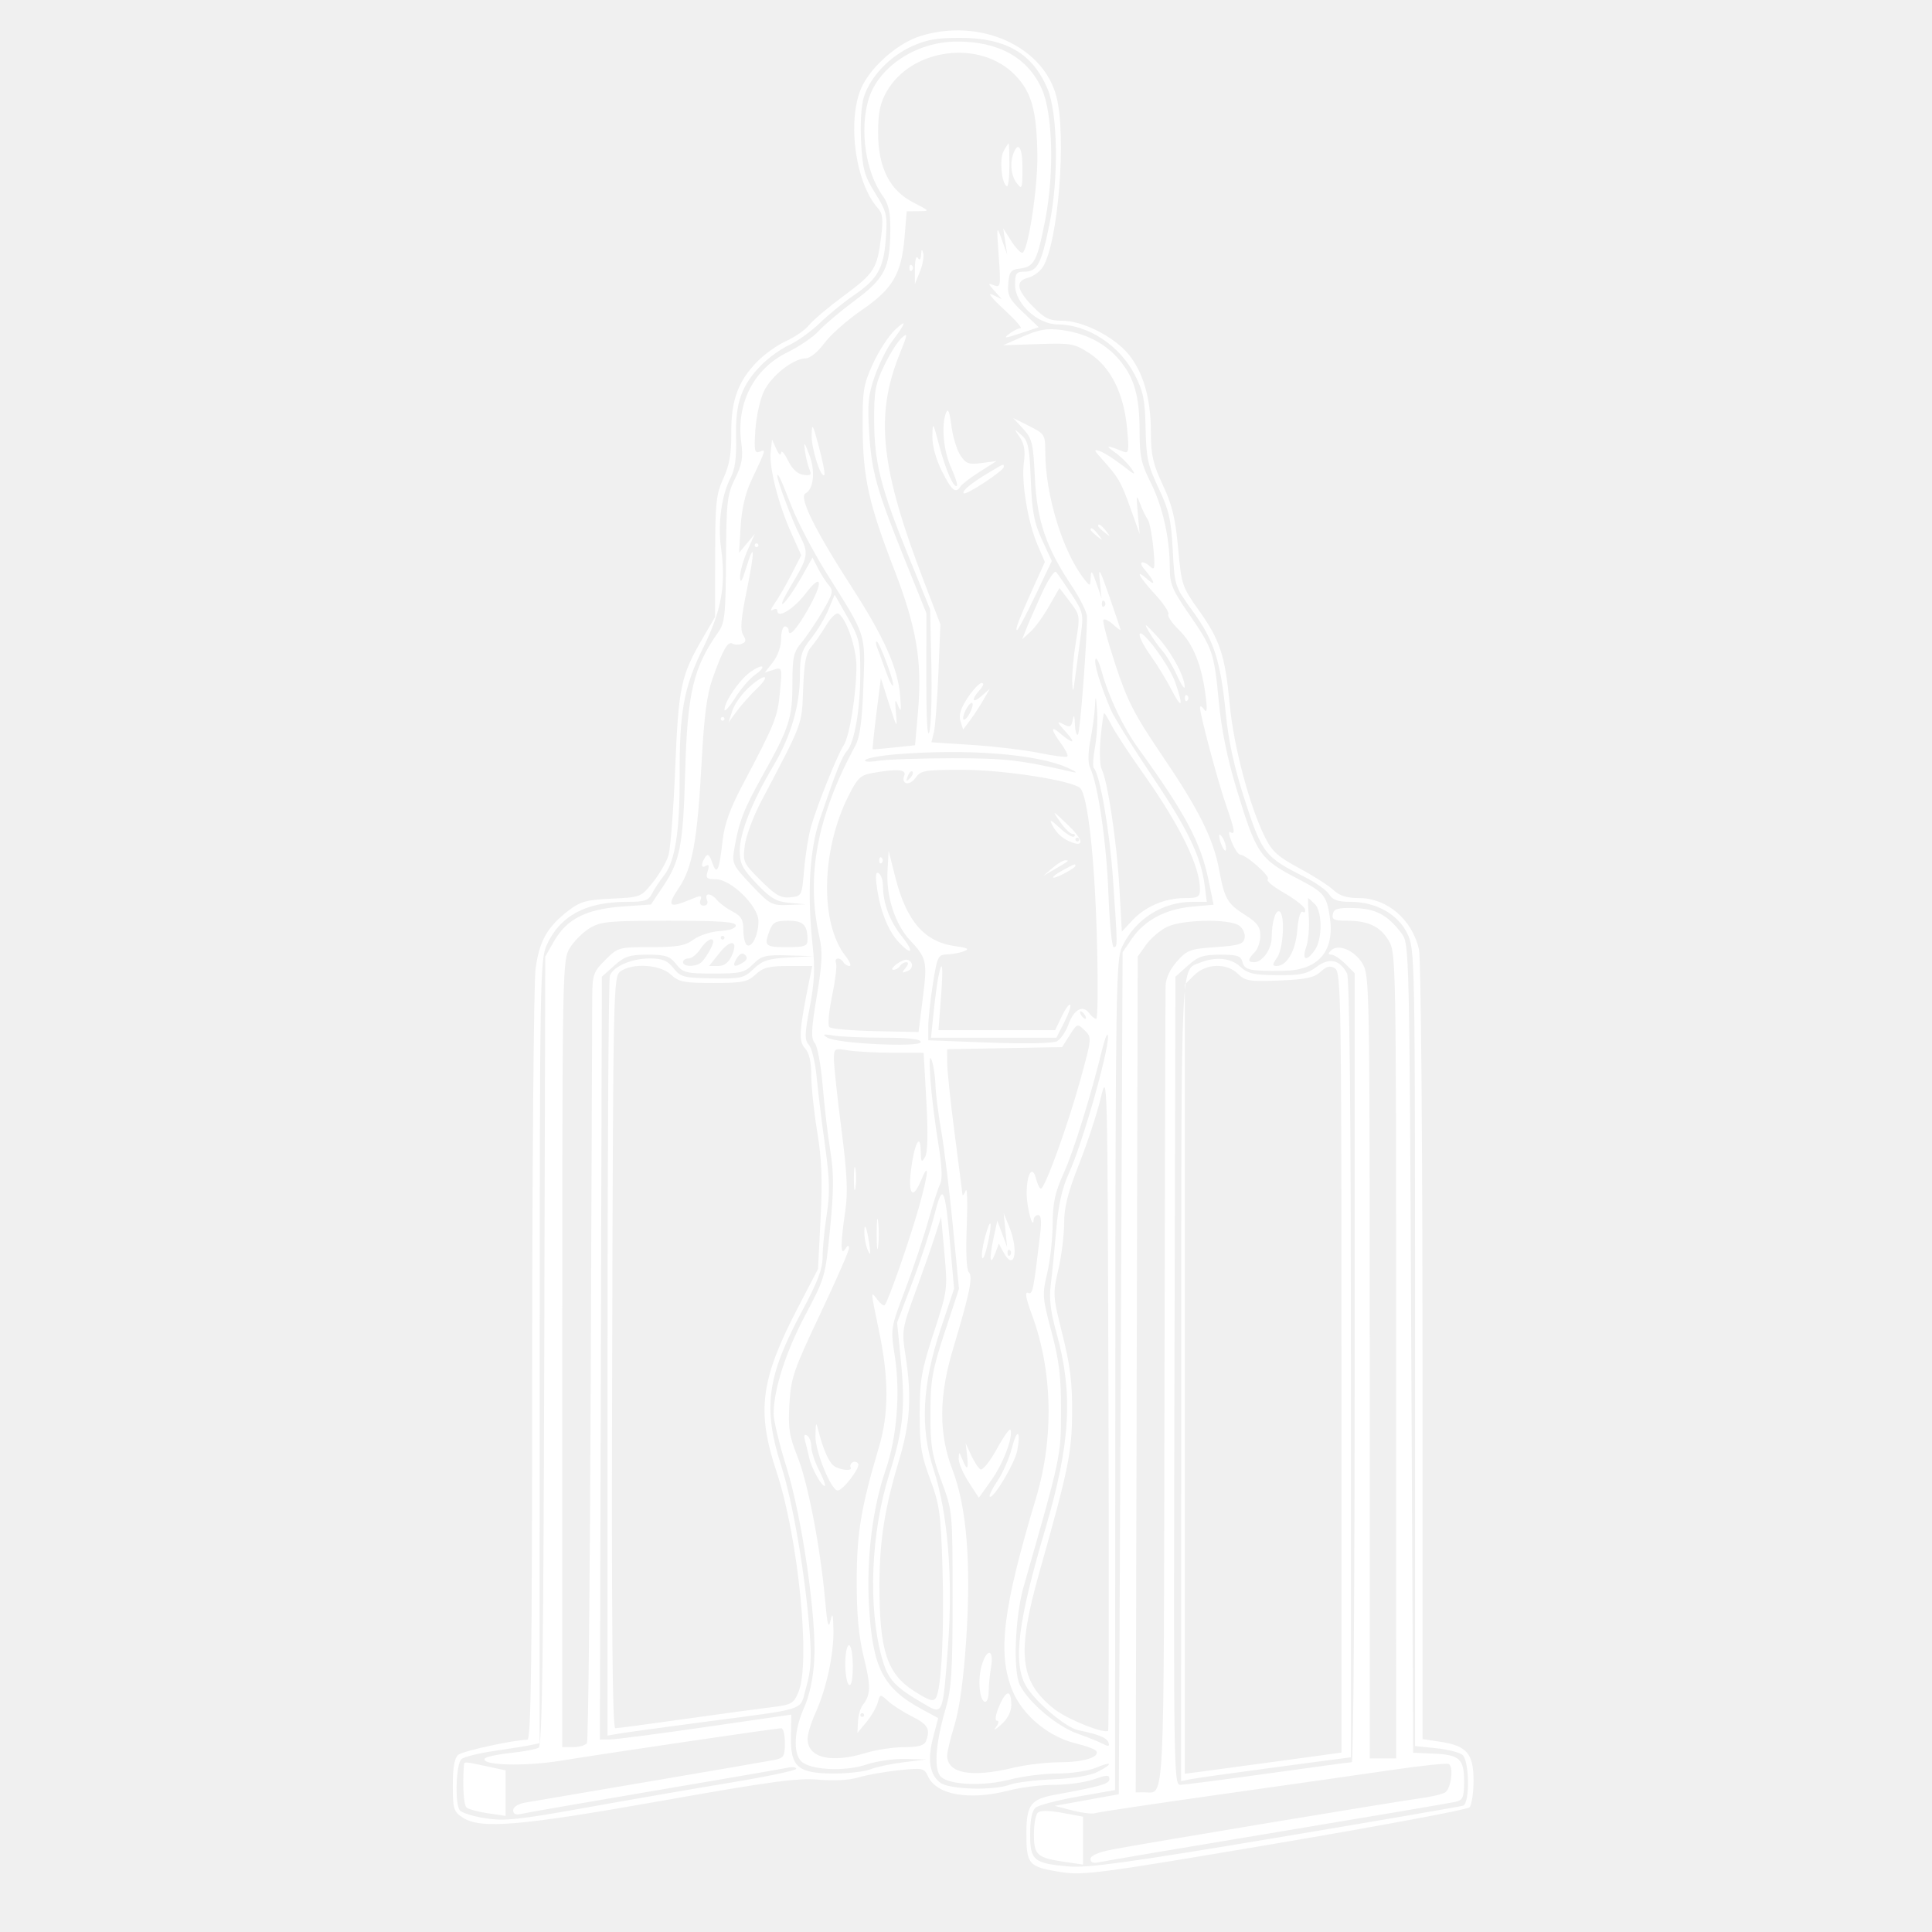
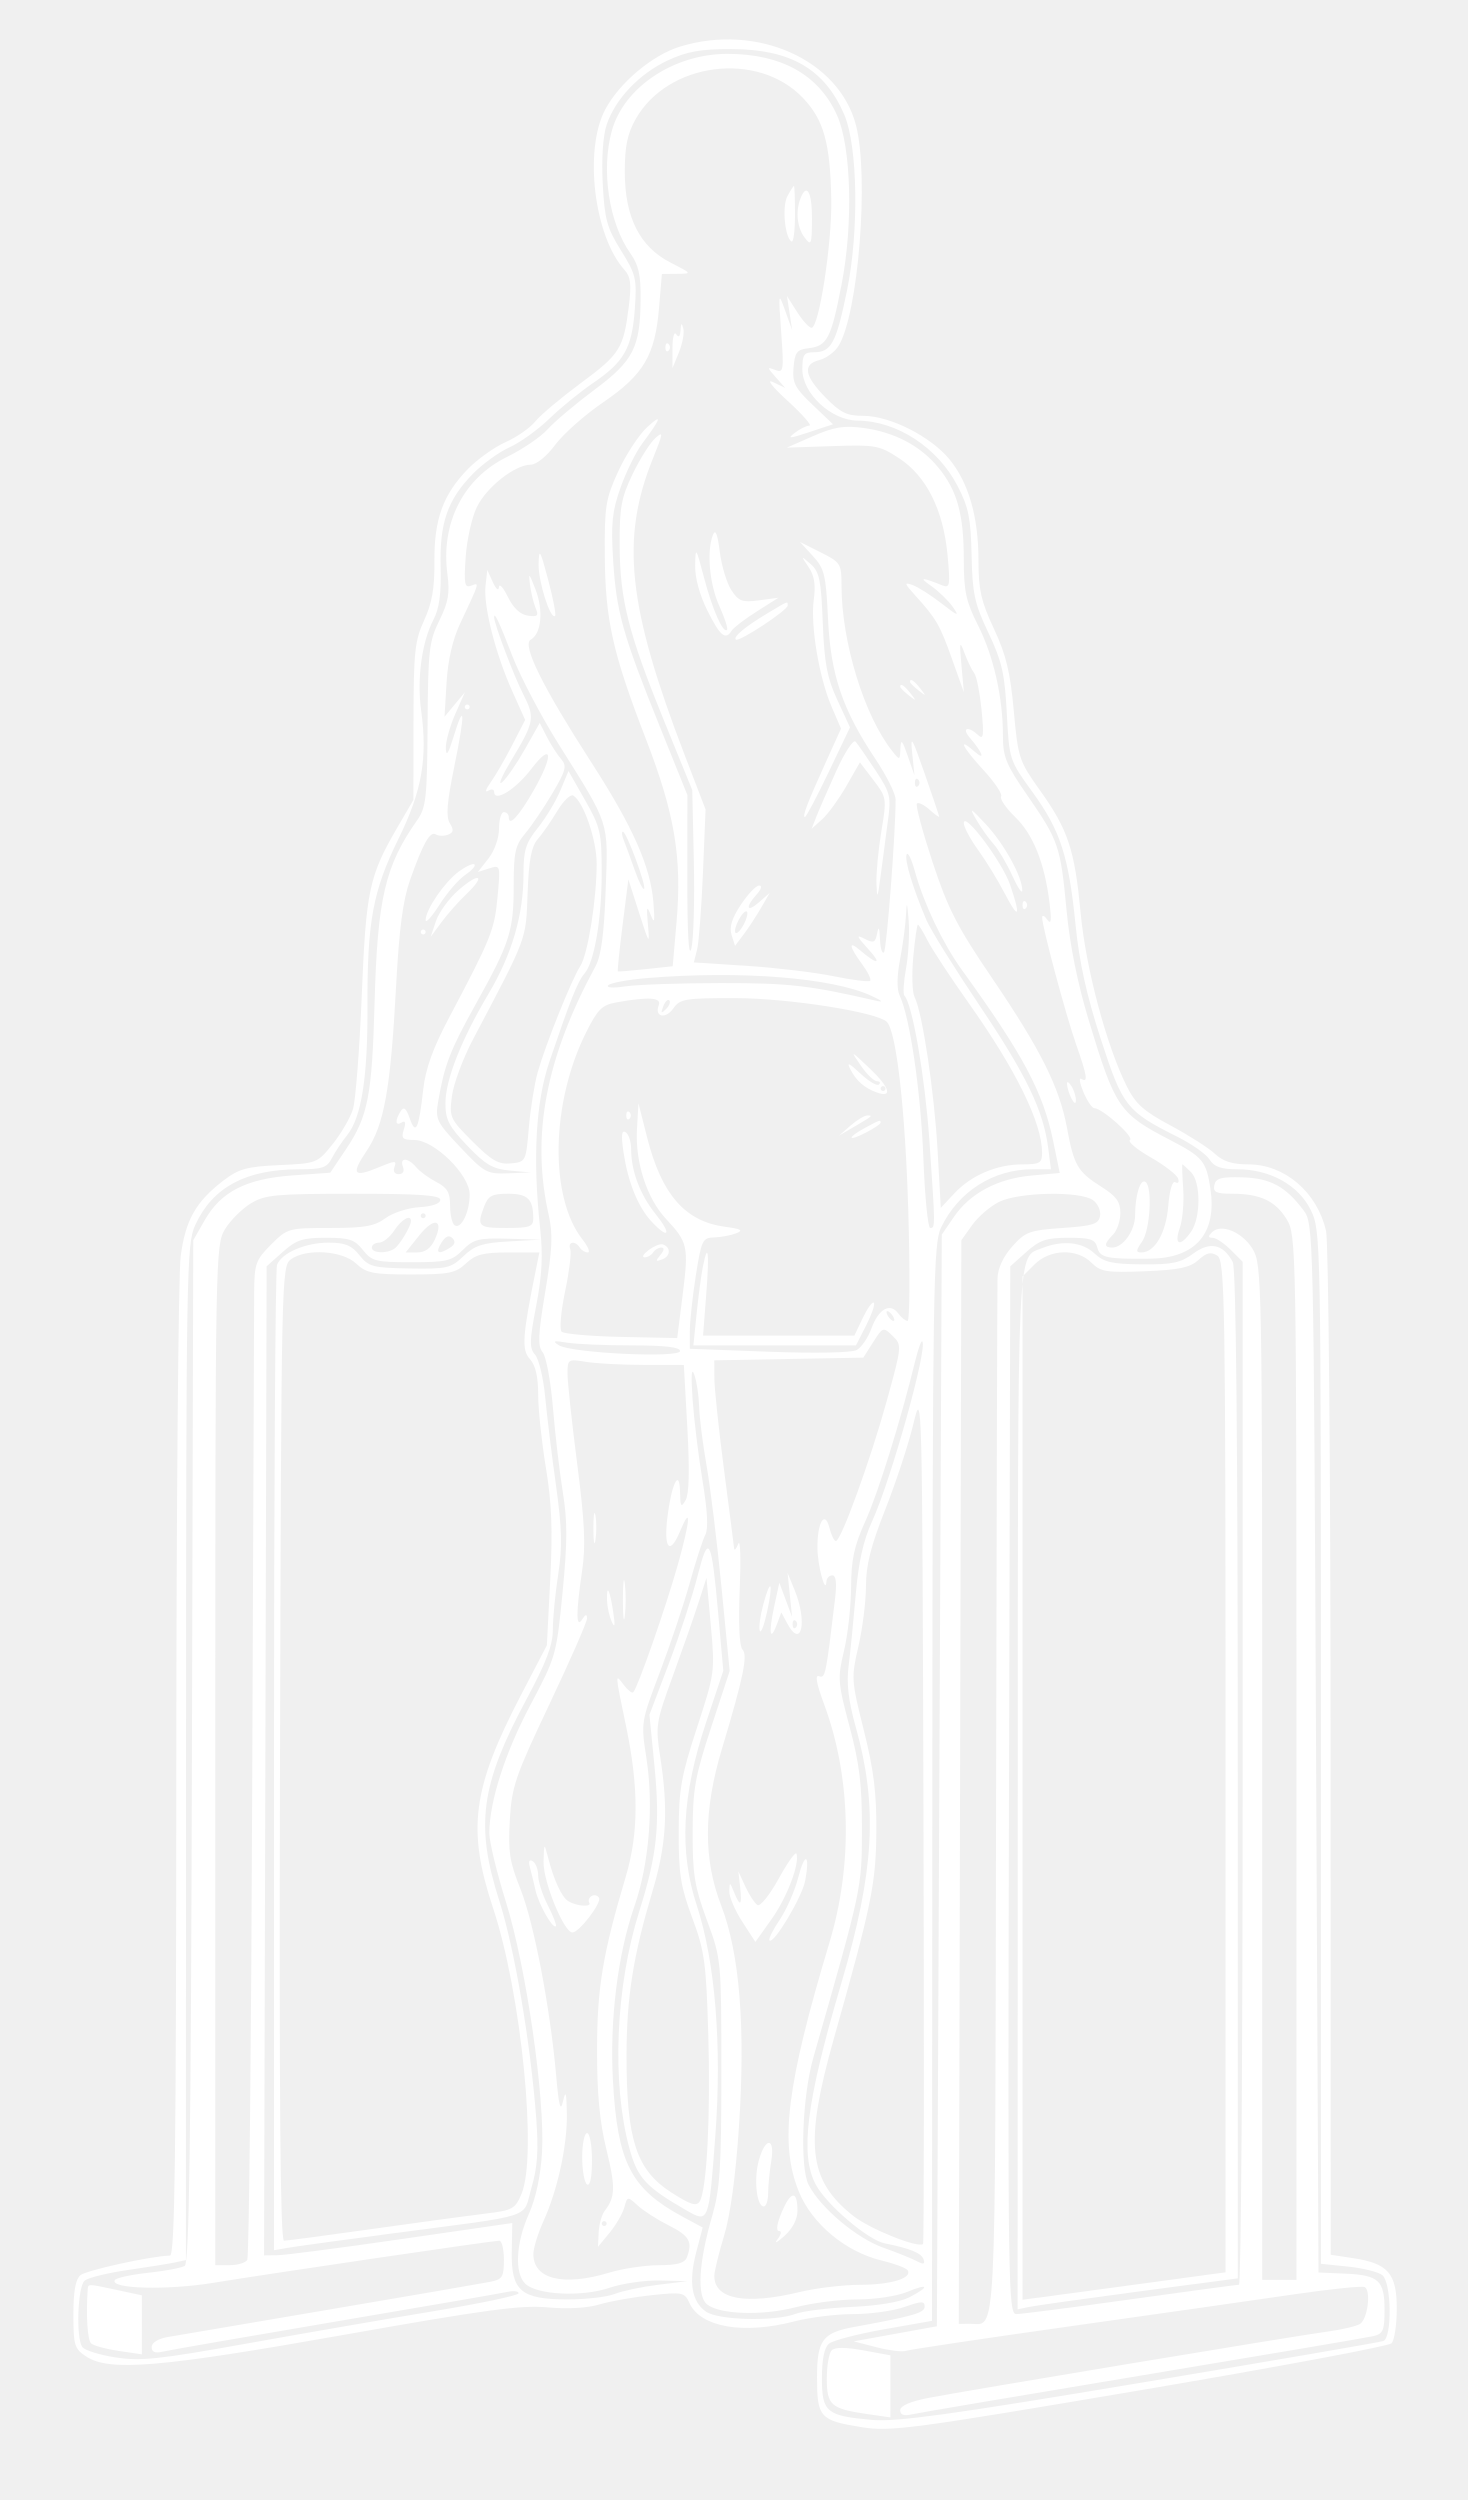
- <svg xmlns="http://www.w3.org/2000/svg" width="512" height="512" viewBox="0 0 512 512">
+ <svg xmlns="http://www.w3.org/2000/svg" width="300" height="511" viewBox="105 0 300 511">
  <path fill="#fff" fill-rule="evenodd" d="M243.969 9.536c-5.641 1.739-12.341 7.372-15.249 12.821-4.417 8.278-2.299 25.926 3.938 32.818 1.256 1.387 1.435 2.928.867 7.471-1.073 8.59-1.786 9.729-9.81 15.663-4.067 3.007-8.254 6.536-9.305 7.841-1.05 1.305-3.779 3.203-6.062 4.219s-5.75 3.486-7.702 5.489c-5.09 5.224-6.925 10.292-6.851 18.926.047 5.44-.484 8.478-2.097 12-1.924 4.2-2.162 6.468-2.179 20.716l-.019 16-3.209 5.508c-5.862 10.062-6.469 12.91-7.349 34.492-.449 11-1.257 21.443-1.797 23.206-.539 1.763-2.406 4.98-4.148 7.148-3.132 3.897-3.256 3.946-10.91 4.294-6.597.3-8.276.759-11.345 3.1-5.708 4.353-7.857 8.147-8.812 15.551-.476 3.686-.879 51.139-.897 105.451-.026 78.297-.292 98.757-1.283 98.785-3.9.109-17.087 3-18.31 4.014-.997.828-1.44 3.303-1.44 8.05 0 6.303.212 6.994 2.637 8.583 4.735 3.102 15.093 2.227 52.8-4.463 28.869-5.122 36.076-6.093 41.5-5.59 4.016.372 8.115.142 10.563-.593 2.2-.66 7.01-1.516 10.688-1.901 6.36-.667 6.741-.586 7.753 1.634 2.239 4.914 10.995 6.441 21.398 3.731 3.167-.825 8.605-1.5 12.084-1.5s8.182-.655 10.451-1.456c3.481-1.228 4.126-1.239 4.126-.071 0 1.281-2.298 1.942-14.5 4.174-6.365 1.165-7.5 2.717-7.5 10.254 0 8.218.569 8.852 9.172 10.223 5.852.933 10.122.366 56.752-7.531 27.733-4.697 50.908-9.025 51.5-9.617s1.076-3.793 1.076-7.114c0-7.176-1.785-9.228-8.964-10.304l-4.536-.681-.024-102.688c-.013-58.031-.419-104.395-.933-106.612-1.836-7.915-8.457-13.577-15.876-13.577-3.278 0-5.178-.602-6.844-2.166-1.268-1.192-5.347-3.794-9.064-5.783-5.541-2.965-7.159-4.421-8.982-8.084-4.139-8.32-8.334-24.084-9.386-35.267-1.228-13.065-2.554-17.073-8.327-25.163-4.276-5.992-4.474-6.593-5.349-16.253-.716-7.914-1.573-11.453-4.061-16.77-2.623-5.605-3.154-7.951-3.154-13.945 0-8.935-2.022-15.956-5.97-20.729-3.853-4.658-12.143-8.84-17.523-8.84-3.429 0-4.708-.621-7.804-3.792-4.32-4.424-4.69-6.743-1.216-7.615 1.368-.344 3.119-1.63 3.89-2.859 4.064-6.477 6.302-34.7 3.58-45.155-3.488-13.402-20.278-20.886-35.988-16.043m-2.476 2.815c-5.829 2.715-10.768 7.923-12.506 13.188-.747 2.263-1.054 6.959-.788 12.034.381 7.263.857 8.997 3.734 13.625 3.076 4.946 3.266 5.754 2.818 12.02-.566 7.934-2.163 10.748-8.569 15.1-2.575 1.75-6.578 5.019-8.895 7.263-2.317 2.245-5.986 4.881-8.152 5.858-2.167.977-5.537 3.416-7.489 5.419-5.188 5.325-6.809 10.008-6.58 19.013.141 5.518-.272 8.518-1.49 10.841-2.344 4.47-3.38 12.096-2.504 18.433 1.36 9.846.18 16.546-4.645 26.355-5.237 10.649-6.389 16.937-6.318 34.5.057 14.25-1.236 22.388-4.133 26-1.102 1.375-2.52 3.513-3.151 4.75-.981 1.927-1.948 2.251-6.736 2.256-10.875.01-17.681 3.686-21.209 11.453-1.743 3.836-1.837 9.296-1.858 107.772L143 461.962l-2.25.482c-1.238.266-5.6.967-9.695 1.559-4.095.591-8.032 1.563-8.75 2.159-1.421 1.179-1.81 11.496-.511 13.539.42.661 3.451 1.626 6.735 2.143 5.158.814 8.832.428 26.971-2.834 11.55-2.076 28.762-5.057 38.25-6.623S211 469.184 211 468.75c0-.433-1.012-.565-2.25-.291s-17.1 3.013-35.25 6.089-34.013 5.835-35.25 6.131c-1.561.373-2.25.085-2.25-.94 0-.884 1.305-1.705 3.25-2.044 1.787-.311 16.75-2.857 33.25-5.656 16.5-2.8 31.238-5.34 32.75-5.644 2.438-.491 2.75-.998 2.75-4.474 0-2.157-.424-3.921-.943-3.921-1.316 0-46.45 6.647-58.394 8.6-9.609 1.571-21.306 1.249-20.19-.556.274-.444 3.332-1.111 6.795-1.482s6.836-1.008 7.496-1.416c.918-.567 1.263-25.282 1.468-105.194L144.5 253.5l2.368-4.132c3.336-5.821 8.488-8.439 17.944-9.116l7.688-.551 3.239-4.824c4.48-6.671 5.306-10.909 5.825-29.877.586-21.382 2.136-28.029 8.715-37.363 1.817-2.577 2.028-4.522 2.119-19.5.093-15.217.298-17.035 2.398-21.298 1.855-3.765 2.172-5.596 1.651-9.526-1.381-10.415 3.29-19.569 12.213-23.935 3.17-1.551 6.905-4.095 8.301-5.655 1.397-1.56 5.689-5.182 9.539-8.049 7.991-5.952 9.356-8.627 9.444-18.52.043-4.924-.419-7.012-2.064-9.322-4.414-6.199-6.062-17.035-3.82-25.109 2.47-8.895 12.67-15.696 23.564-15.713 11.062-.018 18.723 4.252 22.453 12.515 2.913 6.451 3.347 22.215.953 34.567-2.168 11.181-2.934 12.646-6.853 13.099-2.285.264-2.721.839-2.98 3.933-.262 3.138.26 4.16 3.886 7.61l4.188 3.986-4.885 1.62c-4.056 1.345-4.556 1.369-2.945.14 1.068-.814 2.418-1.485 3-1.491.583-.006-1.416-2.277-4.441-5.048-3.172-2.904-4.442-4.531-3-3.843l2.5 1.193-1.944-2.189c-1.814-2.042-1.821-2.141-.107-1.483 1.722.66 1.799.175 1.225-7.707-.595-8.155-.57-8.29.817-4.412l1.43 4-.533-3.5-.533-3.5 2.058 3.25c1.132 1.787 2.467 3.25 2.968 3.25 1.525 0 4.183-17.229 4.031-26.128-.198-11.626-1.521-16.379-5.809-20.874-9.224-9.669-27.625-7.311-34.197 4.383-1.67 2.971-2.2 5.56-2.2 10.744 0 9.262 3.048 15.324 9.319 18.53 4.446 2.274 4.455 2.289 1.37 2.317L240.29 56l-.579 6.911c-.815 9.715-3.144 13.665-11.374 19.289-3.782 2.584-8.218 6.511-9.857 8.726-1.742 2.353-3.818 4.037-4.998 4.05-3.269.039-9.054 4.606-11.034 8.713-1.01 2.096-2.032 6.693-2.269 10.216-.372 5.524-.215 6.323 1.144 5.801 1.724-.661 1.796-.905-2.283 7.778-1.513 3.223-2.489 7.463-2.761 12l-.42 7.016 2.081-2.5 2.082-2.5-1.989 4.5c-1.094 2.475-1.952 5.625-1.907 7 .057 1.747.527 1.044 1.56-2.335 2.332-7.628 2.422-4.972.199 5.88-1.536 7.501-1.768 10.392-.939 11.728.851 1.372.767 1.9-.375 2.338-.812.312-1.924.289-2.473-.05-1.197-.74-2.595 1.72-5.275 9.287-1.471 4.151-2.232 9.943-2.867 21.804-1.122 20.981-2.426 28.26-6.02 33.601-3.245 4.822-2.706 5.514 2.575 3.307 3.24-1.354 3.626-1.36 3.124-.052-.344.896.002 1.492.865 1.492.867 0 1.209-.595.862-1.5-.757-1.971 1.038-1.927 2.693.066.715.861 2.57 2.223 4.122 3.026 2.261 1.169 2.823 2.139 2.823 4.875 0 1.878.427 3.679.95 4.002 1.327.821 3.05-2.753 3.05-6.328 0-4.006-7.229-11.115-11.317-11.13-2.416-.009-2.722-.314-2.143-2.136.454-1.43.312-1.902-.433-1.441-1.314.812-1.425-.384-.213-2.297.647-1.021 1.116-.644 1.869 1.5 1.228 3.502 1.831 2.184 2.753-6.018.469-4.178 1.98-8.375 5.219-14.5 8.686-16.426 9.332-18.03 9.958-24.733.615-6.582.605-6.615-1.705-5.882l-2.323.737 2.168-2.755c1.248-1.587 2.167-4.183 2.167-6.121 0-1.851.45-3.365 1-3.365s1 .477 1 1.059c0 1.991 2.04-.2 5.011-5.381 4.229-7.372 3.938-10.208-.457-4.453-3.196 4.187-7.554 6.853-7.554 4.622 0-.531-.562-.62-1.25-.199-.687.422-.457-.339.512-1.691.97-1.351 2.959-4.785 4.421-7.631l2.659-5.173-2.645-5.893c-3.434-7.652-5.917-17.445-5.458-21.527l.364-3.233 1.135 2.5c.656 1.444 1.182 1.866 1.247 1 .061-.825.879.075 1.818 2 1.115 2.286 2.535 3.617 4.093 3.838 1.983.281 2.253.028 1.603-1.5-.43-1.011-.959-3.188-1.175-4.838-.338-2.585-.18-2.447 1.139 1 1.659 4.332 1.203 9.028-.996 10.259-1.821 1.018 2.475 9.7 12.436 25.133 8.433 13.065 12.043 21.201 12.646 28.494.335 4.057.222 4.598-.547 2.614-.799-2.058-.898-1.704-.565 2 .383 4.24.279 4.103-1.797-2.38l-2.203-6.88-1.179 9.337c-.648 5.135-1.084 9.396-.968 9.47.115.073 2.685-.132 5.71-.457l5.5-.59.782-9c1.145-13.188-.36-22.176-6.273-37.478-6.787-17.559-8.3-24.329-8.39-37.522-.068-10.031.174-11.542 2.746-17.151 1.551-3.384 4.198-7.434 5.882-9 3.248-3.022 2.911-1.87-.965 3.296-1.298 1.73-3.294 5.78-4.436 9-1.736 4.894-1.985 7.332-1.521 14.855.653 10.558 1.952 15.191 9.532 34l5.643 14-.012 17.3c-.007 11.079.287 16.147.82 14.092.457-1.765.687-9.775.512-17.8l-.32-14.592-5.717-14.042c-7.35-18.05-9.074-24.845-9.127-35.958-.037-7.772.324-9.763 2.649-14.594 1.481-3.077 3.555-6.374 4.609-7.328 1.726-1.562 1.678-1.144-.483 4.207-6.623 16.395-5.122 30.258 6.571 60.69l4.216 10.976-.537 13.024c-.296 7.164-.835 14.198-1.199 15.633l-.661 2.607 10.84.704c5.961.387 13.959 1.344 17.771 2.127s7.156 1.199 7.429.926-.484-1.823-1.682-3.444c-2.625-3.551-2.829-4.896-.429-2.835 3.607 3.098 4.642 2.999 1.75-.168-2.425-2.655-2.582-3.068-.819-2.157 1.9.983 2.236.839 2.614-1.12.296-1.539.476-1.17.569 1.169.075 1.879.44 3.113.811 2.742.57-.571 2.416-24.778 2.383-31.26-.006-1.155-1.844-4.846-4.085-8.201-6.776-10.148-9.182-17.247-9.726-28.698-.43-9.073-.719-10.266-3.111-12.867l-2.636-2.867 4.25 2.137c4.097 2.061 4.25 2.308 4.258 6.867.018 11.453 4.635 26.502 10.348 33.73 1.554 1.966 1.582 1.958 1.689-.5.089-2.052.356-1.784 1.492 1.5l1.383 4-.463-4.5c-.405-3.927-.086-3.418 2.504 4 1.632 4.675 2.984 8.682 3.003 8.905s-.867-.412-1.97-1.411c-1.104-.998-2.261-1.561-2.572-1.25s1.116 5.667 3.171 11.903c3.169 9.618 5.024 13.233 12.232 23.845 9.881 14.547 13.734 22.254 15.266 30.54 1.419 7.676 2.173 8.978 6.952 11.995 3.134 1.978 3.957 3.105 3.957 5.414 0 1.604-.675 3.591-1.5 4.416-1.856 1.856-1.902 2.643-.155 2.643 2.205 0 4.654-3.451 4.669-6.579.019-4.12 1.054-7.497 2.1-6.851 1.486.919.997 9.827-.671 12.207-1.283 1.833-1.31 2.223-.155 2.223 2.755 0 5.043-3.949 5.503-9.499.276-3.32.85-5.223 1.461-4.845.554.342.8-.003.546-.767-.253-.764-2.782-2.716-5.618-4.337s-4.732-3.211-4.211-3.533c.941-.581-5.705-6.51-7.304-6.516-.46-.002-1.458-1.483-2.219-3.292-.76-1.81-.947-3.021-.414-2.691 1.422.878 1.204-.531-1.097-7.113-2.145-6.137-6.946-24.096-6.92-25.884.009-.563.491-.348 1.072.477.77 1.095.887.149.432-3.5-1.015-8.129-3.34-13.934-7.003-17.484-1.891-1.833-3.192-3.732-2.891-4.219s-1.291-2.881-3.539-5.319c-4.37-4.742-5.496-7.025-1.914-3.883 2.321 2.036 1.725.303-.979-2.845-1.71-1.992-.286-2.402 1.736-.5 1.1 1.035 1.22.15.7-5.148-.346-3.518-1.019-6.893-1.495-7.5-.476-.606-1.37-2.452-1.987-4.102-.996-2.665-1.066-2.385-.626 2.5l.494 5.5-2.418-6.79c-2.494-7.001-3.209-8.236-7.545-13.024-2.22-2.451-2.291-2.724-.55-2.117 1.099.384 3.778 2.083 5.953 3.776 3.39 2.639 3.72 2.742 2.305.723-.907-1.296-2.912-3.238-4.455-4.317-2.582-1.806-1.977-1.827 2.355-.082 1.486.598 1.593-.054 1.019-6.202-.862-9.232-4.308-16.13-9.882-19.782-4.057-2.658-4.818-2.797-13.641-2.5l-9.343.315 5.343-2.343c4.277-1.875 6.322-2.214 10.239-1.696 6.406.846 11.711 3.631 15.367 8.066 3.895 4.726 5.238 9.562 5.238 18.868 0 6.474.451 8.556 2.912 13.43 3.181 6.303 5.088 14.749 5.088 22.539 0 4.363.632 5.912 4.982 12.204 6.414 9.279 6.786 10.365 8.02 23.458.678 7.186 2.256 15.007 4.562 22.615 5.387 17.773 6.207 18.981 16.496 24.314 6.77 3.509 7.486 4.362 8.337 9.929 1.404 9.191-2.955 14.285-12.314 14.392-8.878.101-10.247-.187-10.793-2.276-.441-1.687-1.364-2-5.891-2-4.517 0-5.885.462-8.633 2.918l-3.266 2.918-.263 107.082c-.251 101.741-.176 107.082 1.5 107.082.971 0 11.439-1.35 23.263-3s21.836-3 22.249-3 .751-47.045.751-104.545V257.909l-2.455-2.454c-1.35-1.35-3.015-2.455-3.7-2.455-.923 0-.954-.291-.118-1.127 1.845-1.845 6.185-.066 8.3 3.404 1.921 3.149 1.966 5.598 1.969 106.973L363 466h7l-.004-106.75c-.003-104.928-.038-106.806-2-110.025-2.29-3.755-5.421-5.225-11.134-5.225-3.287 0-3.944-.315-3.652-1.75.29-1.427 1.342-1.723 5.696-1.603 5.726.157 8.888 1.858 12.532 6.738 2.045 2.738 2.066 3.64 2.562 109.938l.5 107.177 5.372.229c6.938.295 8.128 1.375 8.128 7.374 0 4.213-.299 4.93-2.25 5.395-1.238.295-22.5 3.902-47.25 8.016s-46.012 7.715-47.25 8.002c-1.504.349-2.25.062-2.25-.867 0-.894 2.047-1.787 5.75-2.508 7.502-1.461 75.25-12.723 81.798-13.598 2.776-.371 5.673-1.062 6.437-1.534 1.539-.951 2.295-6.718.986-7.527-.456-.282-7.049.398-14.65 1.511-7.602 1.112-28.221 4.053-45.821 6.535s-32.595 4.726-33.322 4.988-3.427-.068-6-.733l-4.678-1.21 8.5-1.542 8.5-1.541.5-111.569.5-111.568 2.483-3.623c3.319-4.843 8.913-7.82 15.887-8.452l5.74-.52-1.34-6.515c-2.06-10.015-6.11-17.619-18.563-34.853-4.039-5.588-7.869-13.627-9.764-20.49-.668-2.42-1.406-3.867-1.64-3.215-.43 1.196 1.275 6.817 4.054 13.372.83 1.957 5.757 9.877 10.948 17.602 9.541 14.194 12.972 21.344 13.962 29.091l.543 4.25h-3.756c-8.031 0-15.171 4.547-18.697 11.909-1.594 3.327-1.726 11.688-1.789 113.532l-.068 109.94-9.802 1.73c-5.391.952-10.454 2.271-11.25 2.932-.962.798-1.448 3.165-1.448 7.044 0 6.969.893 7.713 10.256 8.543 4.979.441 16.065-1.089 54.744-7.56 26.675-4.463 49.063-8.315 49.75-8.561 1.823-.651 1.672-11.914-.181-13.452-.787-.653-3.937-1.446-7-1.762L375 462.72V357.176c0-104.527-.02-105.586-2.06-109.8-2.478-5.118-8.318-8.376-15.015-8.376-3.347 0-4.749-.489-5.681-1.982-.681-1.09-3.602-3.165-6.491-4.611-10.529-5.272-11.251-6.19-15.742-19.993-2.889-8.879-4.398-15.684-5.153-23.236-1.418-14.19-3.1-19.402-8.797-27.25-4.752-6.547-4.772-6.606-5.27-16.141-.425-8.113-.997-10.615-3.755-16.429-2.843-5.991-3.278-7.995-3.443-15.858-.159-7.588-.61-9.814-2.876-14.188-4.068-7.852-12.385-13.281-20.435-13.339C274.917 85.935 269 80.435 269 75.487c0-3.005.329-3.487 2.378-3.487 3.545 0 4.556-1.896 6.761-12.682 2.455-12.003 2.19-29.385-.545-35.818-3.981-9.366-10.984-13.45-23.094-13.468-6.299-.01-9.065.483-13.007 2.319m24.451 27.754c-1.115 2.083-.538 8.41.845 9.264.391.242.711-2.217.711-5.464S267.403 38 267.285 38s-.722.947-1.341 2.105m2.663.477c-1.029 2.68-.676 5.944.861 7.977 1.347 1.78 1.471 1.465 1.5-3.809.031-5.521-1.086-7.492-2.361-4.168M244.101 67.5c-.086 1.312-.392 1.59-.889.809-.417-.655-.757.639-.757 2.876v4.067l1.323-3.243c.728-1.784 1.128-3.978.889-4.876-.33-1.24-.467-1.151-.566.367M241 71c0 .733.3 1.033.667.667a.95.95 0 0 0 0-1.334c-.367-.366-.667-.066-.667.667m9.729 38.332c-1.325 3.33-.715 10.101 1.311 14.567 1.097 2.419 1.799 4.595 1.559 4.836-.805.804-2.993-4.176-4.716-10.735-1.632-6.214-1.711-6.321-1.795-2.446-.054 2.505.901 6.038 2.501 9.25 2.601 5.218 3.713 6.135 4.971 4.098.374-.604 2.676-2.364 5.117-3.912l4.439-2.815-3.958.531c-3.456.463-4.173.201-5.665-2.077-.94-1.434-2.007-4.975-2.372-7.868-.463-3.665-.885-4.705-1.392-3.429m-35.639 5.95c-.085 3.578 2.441 11.521 3.369 10.593.238-.238-.403-3.57-1.423-7.404-1.643-6.174-1.866-6.539-1.946-3.189m55.188.631c1.175 1.731 1.475 3.61 1.059 6.643-.713 5.207 1.059 15.87 3.639 21.889l1.927 4.493-3.053 6.733C270.028 164.1 268.92 167 269.521 167c.259 0 2.44-4.123 4.846-9.162l4.374-9.163-2.584-5.587c-2.104-4.552-2.657-7.479-2.981-15.784-.343-8.769-.688-10.448-2.468-12-2.056-1.792-2.059-1.787-.43.609m-8.384 9.431c-4.551 2.721-7.071 4.812-6.495 5.388.594.594 10.601-5.982 10.601-6.966 0-.934.268-1.037-4.106 1.578m-55.894.833c0 1.327 3.99 11.883 5.926 15.678 2.48 4.861 2.335 5.669-2.442 13.601-1.918 3.185-2.76 5.188-1.872 4.451.889-.738 2.987-3.771 4.663-6.74l3.047-5.4 1.464 2.867c.805 1.576 2.103 3.599 2.885 4.495 1.246 1.429 1.031 2.288-1.747 7-1.742 2.954-4.237 6.643-5.545 8.198-2.059 2.446-2.379 3.873-2.379 10.601 0 9.354-.763 11.749-7.737 24.283-5.295 9.517-6.431 12.47-7.719 20.049-.596 3.511-.294 4.124 4.554 9.25 4.925 5.208 5.429 5.481 9.797 5.315l4.605-.174-4.249-.383c-3.521-.317-5.018-1.188-8.727-5.075-3.776-3.957-4.478-5.32-4.477-8.693.001-4.78 3.24-13 8.834-22.417 4.753-8 7.119-16.093 7.119-24.352 0-4.979.439-6.397 2.955-9.54 1.625-2.03 3.694-5.469 4.598-7.643l1.642-3.951 3.39 5.951c3.133 5.501 3.391 6.612 3.402 14.653.014 9.576-1.493 18.475-3.522 20.799-1.365 1.562-2.883 5.375-7.166 18-2.796 8.24-3.442 19.796-1.901 34 .607 5.593.403 9.638-.802 15.911-1.382 7.198-1.414 8.639-.223 10 .766.874 1.691 4.739 2.056 8.589s1.361 12.007 2.214 18.127c1.234 8.86 1.326 12.566.453 18.191-.603 3.886-1.096 8.957-1.096 11.268 0 3.183-1.329 6.681-5.473 14.408-9.301 17.339-10.408 25.612-5.482 40.989 3.114 9.721 6.391 28.995 7.558 44.46.497 6.58.265 9.999-.965 14.23-1.879 6.463 1.331 5.411-28.546 9.356-10.226 1.35-19.83 2.673-21.342 2.938l-2.75.483v-99.893c0-54.941.28-100.622.621-101.512.944-2.459 5.783-4.545 10.542-4.545 3.379 0 4.686.533 6.311 2.57 1.883 2.361 2.721 2.582 10.268 2.707 7.621.126 8.419-.057 10.988-2.517 2.297-2.2 3.88-2.714 9.27-3.014l6.5-.361-6.705-.192c-5.955-.171-6.983.086-9.204 2.307-2.249 2.249-3.302 2.5-10.473 2.5-7.313 0-8.136-.207-9.939-2.5-1.679-2.134-2.785-2.5-7.557-2.5-4.764 0-6.073.431-8.856 2.918l-3.266 2.918-.264 101.082L158.972 461l2.764-.031c1.52-.016 12.936-1.504 25.369-3.306l22.604-3.275-.104 5.89c-.142 7.995 1.89 9.722 11.441 9.722 3.753 0 8.091-.507 9.639-1.126s5.515-1.458 8.815-1.863l6-.737-5.572-.137c-3.064-.075-7.709.591-10.32 1.481-5.679 1.935-14.945 1.474-17.278-.859-2.205-2.205-1.871-8.319.779-14.259 1.423-3.19 2.392-7.732 2.677-12.545.653-11.026-3.232-37.956-7.4-51.287-1.862-5.957-3.379-12.257-3.371-14 .03-6.462 3.213-16.387 8.384-26.136 5.232-9.867 5.341-10.246 6.587-23.032 1.003-10.29 1.014-14.564.053-20.5-.668-4.125-1.577-11.897-2.021-17.27-.444-5.374-1.385-10.467-2.091-11.318-1.051-1.266-.957-3.512.521-12.368 1.451-8.697 1.59-11.776.709-15.683-3.639-16.142-.657-31.995 9.564-50.856 1.162-2.144 1.752-6.568 2.077-15.557.517-14.329.945-13-9.599-29.808-3.574-5.698-7.828-13.798-9.453-18-2.745-7.098-3.746-9.226-3.746-7.963m85 13.201c0 .207.788.995 1.75 1.75 1.586 1.243 1.621 1.208.378-.378-1.307-1.666-2.128-2.195-2.128-1.372m-2 1c0 .207.788.995 1.75 1.75 1.586 1.243 1.621 1.208.378-.378-1.307-1.666-2.128-2.195-2.128-1.372m-89 4.122c0 .275.225.5.5.5s.5-.225.5-.5-.225-.5-.5-.5-.5.225-.5.5m75.937 13.083c-1.72 3.804-3.559 8.02-4.085 9.369l-.956 2.452 2.168-1.952c1.192-1.074 3.414-4.128 4.936-6.787l2.768-4.836 2.758 3.616c2.714 3.558 2.739 3.724 1.616 10.528-.628 3.802-1.076 8.626-.995 10.72.125 3.226.255 2.968.851-1.693.388-3.025 1.047-7.99 1.466-11.034.713-5.184.554-5.846-2.511-10.5-1.8-2.731-3.636-5.379-4.08-5.883s-2.215 2.196-3.936 6M292 160c0 .733.3 1.033.667.667a.95.95 0 0 0 0-1.334c-.367-.366-.667-.066-.667.667m-73.076 5.744c-1.236 2.066-3.033 4.656-3.994 5.756-1.317 1.509-1.83 4.227-2.088 11.067-.367 9.729.052 8.608-11.186 29.933-2.028 3.85-3.953 9.032-4.276 11.515-.567 4.355-.419 4.683 4.198 9.3 3.938 3.938 5.328 4.732 7.853 4.485 3.039-.297 3.075-.368 3.663-7.3.326-3.85 1.139-8.941 1.805-11.313 1.576-5.607 6.965-19.049 8.697-21.693 1.556-2.374 3.365-13.674 3.362-20.994-.002-4.823-2.668-12.585-4.768-13.883-.561-.346-2.03 1.061-3.266 3.127m85.606 1.756c.954 1.65 2.547 3.9 3.54 5s2.724 4.025 3.846 6.5 2.04 3.825 2.04 3c0-2.785-3.684-9.475-7.433-13.5-3.217-3.453-3.489-3.589-1.993-1m-2.53.741c0 .802 1.314 3.273 2.921 5.491s4.061 6.223 5.453 8.9c2.884 5.542 3.339 4.817 1.1-1.753-1.59-4.668-9.474-15.184-9.474-12.638m-69.501 3.509c.392.963 1.391 3.687 2.219 6.054.829 2.368 1.697 4.114 1.93 3.882.531-.531-3.599-11.686-4.327-11.686-.294 0-.214.787.178 1.75m-33.696 6.375c-2.919 2.127-6.803 7.801-6.803 9.939 0 .73 1.273-.679 2.828-3.132 1.556-2.453 3.918-5.192 5.25-6.087s2.196-1.864 1.92-2.154-1.714.355-3.195 1.434m-.109 3.839c-1.934 1.698-4 4.538-4.591 6.312l-1.076 3.224 2.209-3c1.215-1.65 3.52-4.251 5.124-5.779 4.065-3.877 2.63-4.529-1.666-.757m57.732 2.969c-1.845 2.787-2.397 4.584-1.894 6.166l.708 2.234 1.773-2.351c.975-1.292 2.571-3.73 3.547-5.416l1.773-3.066-2.166 1.905c-2.541 2.234-2.916 1.08-.512-1.576.968-1.069 1.181-1.829.514-1.829-.627 0-2.312 1.77-3.743 3.933m33.754 2.181c-.099 1.987-.642 6.037-1.208 9-.658 3.449-.685 6.105-.076 7.386 2.098 4.41 4.336 19.773 4.843 33.25.295 7.838.925 14.25 1.399 14.25 1.056 0 1.055-.101-.18-18-.89-12.88-3.477-27.853-5.093-29.469-.321-.32-.172-2.84.329-5.599.502-2.76.744-7.136.539-9.725-.31-3.922-.403-4.105-.553-1.093M314 185c0 .733.3 1.033.667.667a.95.95 0 0 0 0-1.334c-.367-.366-.667-.066-.667.667m-58 3c-.639 1.194-.937 2.396-.662 2.671s1.023-.477 1.662-1.671.937-2.396.662-2.671-1.023.477-1.662 1.671m35.676 7.564c-.337 3.611-.217 7.323.267 8.25 1.578 3.026 4.037 19.429 4.703 31.382l.653 11.696 2.766-2.962c3.465-3.708 8.673-5.93 13.903-5.93 3.577 0 4.032-.268 4.032-2.374 0-6.083-5.323-16.935-15.023-30.626-3.702-5.225-7.473-10.963-8.38-12.75-.906-1.787-1.797-3.25-1.978-3.25s-.606 2.954-.943 6.564M191 190.5c0 .275.225.5.5.5s.5-.225.5-.5-.225-.5-.5-.5-.5.225-.5.5m46.33 9.412c-3.943.323-7.543.988-8 1.477-.482.516.985.611 3.497.226 2.38-.365 11.164-.668 19.52-.674 13.937-.009 17.957.447 31.653 3.594 1.714.394 1.425.079-.92-1.003-8.022-3.702-26.722-5.182-45.75-3.62m-6.297 4.97c-2.981.531-3.854 1.389-6.221 6.118-7.211 14.409-7.549 33.708-.742 42.362 1.142 1.451 1.619 2.638 1.062 2.638-.558 0-1.292-.45-1.632-1-.907-1.468-2.522-1.22-1.94.297.274.713-.201 4.617-1.054 8.676-.854 4.059-1.175 7.758-.713 8.22.461.461 5.967.944 12.234 1.073l11.396.234 1.133-9c1.226-9.741 1.038-10.582-3.436-15.371-3.907-4.183-6.309-11.601-5.925-18.302l.305-5.327 1.766 6.975c2.954 11.67 7.753 17.181 15.913 18.276 3.332.447 3.828.737 2.288 1.339-1.082.423-3.105.801-4.496.84-2.373.066-2.605.549-3.75 7.828-.672 4.267-1.221 9.373-1.221 11.346v3.587l16.165.602c9.527.354 16.892.212 17.935-.347.974-.521 2.335-2.506 3.024-4.412 1.444-3.993 3.817-5.335 5.46-3.088.625.855 1.494 1.554 1.931 1.554s.502-10.012.146-22.25c-.606-20.785-2.427-36.916-4.389-38.878-1.999-1.999-20.121-4.841-30.965-4.856-10.261-.015-11.317.16-12.67 2.092-1.592 2.273-3.913 1.776-2.986-.64.609-1.588-2.004-1.766-8.618-.586m9.531.825c-.542 1.425-.428 1.54.56.56.684-.679.991-1.486.683-1.793-.308-.308-.867.247-1.243 1.233m40.342 12.043c1.227 1.787 2.725 3.25 3.329 3.25s.794.305.421.677c-.372.373-2.08-.64-3.796-2.25-2.365-2.219-2.859-2.423-2.044-.845 1.218 2.36 2.899 3.828 5.402 4.719 3.301 1.175 2.666-1.007-1.422-4.888-3.991-3.79-4.05-3.811-1.89-.663m42.18 3.75c.104 1.894 1.77 5.084 1.828 3.5.031-.825-.381-2.175-.914-3s-.945-1.05-.914-.5m-38.086 1c0 .275.225.5.5.5s.5-.225.5-.5-.225-.5-.5-.5-.5.225-.5.5m-52 5.5c0 .733.3 1.033.667.667a.95.95 0 0 0 0-1.334c-.367-.366-.667-.066-.667.667m45.861 2.059-2.361 2.06 3-1.757c3.948-2.312 4.007-2.362 2.777-2.362-.58 0-2.118.927-3.416 2.059m2.889.513c-3.738 2.028-3.511 2.873.25.928 1.65-.853 3-1.765 3-2.026 0-.643-.107-.607-3.25 1.098m-49.29 5.036c.907 6.077 2.985 11.173 5.762 14.128 3.499 3.725 4.109 2.559.809-1.547-3.212-3.997-5.031-8.833-5.031-13.373 0-1.484-.511-3.014-1.135-3.399-.823-.509-.934.641-.405 4.191m114.387 7.395c.19 2.752-.124 6.352-.698 8-1.226 3.517.067 3.954 2.294.774 2.034-2.904 2.026-10.165-.014-12.206-.865-.864-1.652-1.571-1.75-1.572-.099 0-.023 2.251.168 5.004m-190.606 2.992c-1.793 1.093-4.153 3.453-5.246 5.246-1.95 3.197-1.988 5.248-1.991 107.509L149 463h2.941c1.618 0 3.237-.48 3.6-1.066.362-.587.816-43.899 1.007-96.25.192-52.351.372-98.042.401-101.534.047-5.857.315-6.614 3.451-9.75 3.342-3.342 3.547-3.4 12.04-3.4 7.079 0 9.131-.362 11.352-2.004 1.493-1.104 4.618-2.115 6.954-2.25 2.594-.151 4.246-.732 4.249-1.496.004-.953-4.207-1.249-17.745-1.246-15.948.003-18.081.205-21.009 1.991m47.734.57c-1.569 4.128-1.256 4.435 4.525 4.435 4.755 0 5.5-.26 5.5-1.918 0-3.982-1.11-5.082-5.132-5.082-3.285 0-4.075.414-4.893 2.565m105.243-.902c-1.805.89-4.28 3.017-5.5 4.727l-2.218 3.11-.263 110.75-.263 110.75 2.263-.015c5.495-.037 5.155 6.698 5.359-106.17.104-57.373.237-105.77.296-107.549.069-2.051 1.175-4.43 3.024-6.5 2.676-2.997 3.519-3.307 10.24-3.766 6.23-.425 7.38-.789 7.693-2.434.203-1.064-.441-2.526-1.431-3.25-2.595-1.897-15.105-1.671-19.2.347M191 248.5c0 .275.225.5.5.5s.5-.225.5-.5-.225-.5-.5-.5-.5.225-.5.5m-5.408 3c-.901 1.375-2.303 2.5-3.115 2.5s-1.477.45-1.477 1c0 1.159 2.988 1.311 4.6.235 1.09-.728 3.4-4.58 3.4-5.669 0-1.423-1.924-.331-3.408 1.934m5.093 1.028-2.77 3.472h2.382c1.607 0 2.775-.863 3.59-2.652 1.889-4.146-.135-4.664-3.202-.82m4.531 1.497c-1.325 2.123-.624 2.519 1.776 1.001 1.01-.639 1.164-1.27.475-1.959s-1.415-.38-2.251.958m42.343 1.509c-1.068.806-1.432 1.466-.809 1.466s1.41-.45 1.75-1 1.097-1 1.681-1c.664 0 .589.573-.2 1.523-1.06 1.277-.992 1.419.42.877 1.714-.658 1.737-2.548.037-3.054-.516-.153-1.812.381-2.879 1.188m80.532-.444c-5.274 2.109-5.025-3.342-5.059 110.679L313 472.038l2.25-.484c1.238-.267 11.363-1.693 22.5-3.171l20.25-2.686V362.783c0-68.235-.345-103.559-1.023-104.826-1.963-3.668-4.66-4.251-8.057-1.74-2.589 1.914-4.287 2.272-10.494 2.217-6.182-.056-7.791-.428-9.731-2.25-2.464-2.316-6.506-2.733-10.604-1.094m-153.65 2.329c-1.896 1.386-1.947 3.74-2.205 101-.188 70.789.048 99.581.815 99.581.594 0 8.813-1.093 18.265-2.428 9.451-1.336 19.819-2.743 23.039-3.128 5.434-.65 5.955-.941 7.25-4.04 3.26-7.803-.052-41.011-5.826-58.404-5.347-16.109-4.254-24.404 5.741-43.599l5.259-10.098.687-13.402c.521-10.167.307-15.694-.886-22.901-.864-5.225-1.574-11.94-1.576-14.921-.003-3.69-.546-6.02-1.7-7.295-1.726-1.907-1.535-4.659 1.285-18.534l.661-3.25h-6.311c-5.168 0-6.744.407-8.705 2.25-2.111 1.983-3.444 2.25-11.234 2.25s-9.123-.267-11.234-2.25c-2.819-2.649-10.208-3.109-13.325-.831m84.215 1.552c-.327 1.634-.895 5.909-1.263 9.5l-.669 6.529h33.235l2.09-4.097c1.15-2.253 1.853-4.334 1.564-4.624-.29-.29-1.305 1.104-2.255 3.097L279.63 273h-30.925l.653-8.5c.664-8.634.374-10.912-.702-5.529m67.799-.516L314 260.909v209.16l5.25-.695c2.887-.382 12.225-1.645 20.75-2.805l15.5-2.111v-103.37c0-95.998-.121-103.446-1.691-104.437-1.304-.822-2.188-.617-3.854.891-1.723 1.56-3.951 2.028-10.963 2.304-7.863.309-9.023.123-10.896-1.75-2.971-2.971-8.482-2.801-11.641.359M286.5 269c.34.55.843 1 1.118 1s.222-.45-.118-1-.843-1-1.118-1-.222.45.118 1m-3.019 5.33-2.019 3.17-15.231.276-15.231.276.019 3.724c.01 2.048.902 10.474 1.981 18.724s2.002 15.45 2.051 16 .433.123.852-.949c.42-1.072.554 3.121.299 9.318-.287 6.965-.075 11.658.556 12.289 1.139 1.139.197 5.696-4.203 20.342-3.766 12.536-3.81 22.488-.141 32 3.781 9.801 4.987 24.885 3.623 45.283-.676 10.096-1.761 18.042-3.037 22.217-1.091 3.575-1.988 7.255-1.992 8.179-.022 4.797 6.331 5.996 17.492 3.301 3.3-.797 8.842-1.456 12.316-1.464 6.305-.016 10.708-1.36 9.715-2.966-.289-.467-2.687-1.368-5.33-2.002-7.351-1.763-14.245-7.503-16.92-14.086-3.988-9.813-2.525-21.694 6.275-50.962 4.804-15.982 4.393-33.848-1.123-48.693-1.563-4.209-1.888-6.035-1.012-5.699 1.273.489 1.394-.1 3.268-15.858.38-3.192.196-4.75-.562-4.75-.62 0-1.159.563-1.197 1.25-.163 2.886-1.794-3.086-1.844-6.75-.073-5.281 1.504-7.98 2.454-4.198.372 1.484.966 2.694 1.318 2.688 1.057-.016 7.105-16.698 10.43-28.765 3.076-11.165 3.087-11.294 1.159-13.17-1.916-1.865-1.98-1.844-3.966 1.275m-64.257.639c2.512 1.605 24.776 2.669 24.776 1.184 0-.793-3.085-1.153-9.875-1.153-5.431 0-11.394-.255-13.25-.567-2.706-.454-3.033-.348-1.651.536m72.852 3.18c-2.922 12.042-7.552 26.945-10.158 32.692-2.327 5.131-2.925 7.877-2.954 13.547-.019 3.912-.672 9.779-1.45 13.039-1.34 5.61-1.279 6.438 1.138 15.5 2.046 7.672 2.548 11.857 2.53 21.073-.024 11.987 0 11.872-9.915 46.5-2.292 8.003-2.831 22.509-.97 26.108 2.42 4.68 9.831 10.908 15.262 12.825 2.717.959 5.777 2.189 6.8 2.732 1.406.747 1.751.665 1.418-.339-.434-1.305-2.662-2.226-7.972-3.294-3.392-.683-11.754-7.793-14.013-11.915-3.362-6.135-2.012-16.906 5.166-41.217 6.775-22.949 7.514-36.089 2.947-52.442-1.501-5.378-1.905-8.852-1.448-12.458.349-2.75 1-9.275 1.447-14.5.576-6.724 1.555-11.12 3.351-15.044 3.891-8.501 11.442-35.592 10.253-36.782-.207-.207-.852 1.582-1.432 3.975M221 280.8c0 1.684.889 9.955 1.975 18.381 1.538 11.931 1.763 16.757 1.02 21.819-1.28 8.717-1.279 11.986.005 10 .7-1.084.974-1.138.985-.195.008.717-3.44 8.592-7.663 17.5-7.026 14.821-7.715 16.834-8.116 23.734-.374 6.422-.054 8.499 2.156 14.024 2.754 6.883 6.098 24.321 7.31 38.114.558 6.338.894 7.608 1.412 5.323.538-2.378.701-1.86.783 2.5.121 6.417-1.877 15.615-4.778 22-1.125 2.475-2.055 5.48-2.067 6.679-.052 5.197 6.088 6.708 15.569 3.832 2.7-.819 7.223-1.494 10.052-1.5 3.76-.008 5.306-.436 5.75-1.593 1.219-3.176.523-4.42-3.643-6.511-2.338-1.173-5.207-3.008-6.377-4.078-2.115-1.935-2.13-1.933-2.761.362-.348 1.27-1.704 3.604-3.012 5.187l-2.379 2.877.15-2.987c.083-1.643.638-3.612 1.235-4.377 2.172-2.788 2.229-4.868.341-12.555-1.383-5.634-1.92-11.349-1.911-20.336.012-12.698 1.152-19.572 5.887-35.478 2.624-8.817 2.648-18.148.077-30.522-2.339-11.259-2.325-11.014-.479-8.573.802 1.06 1.662 1.723 1.911 1.474.918-.917 6.677-17.398 9.133-26.133 2.552-9.075 2.771-12.409.448-6.8-2.057 4.967-3.364 3.673-2.626-2.6.827-7.04 2.523-10.524 2.613-5.368.052 2.99.218 3.23 1.136 1.649.722-1.241.84-6.097.358-14.75L244.777 279l-8.139-.011c-4.476-.006-9.825-.29-11.888-.631-3.652-.603-3.75-.539-3.75 2.442m25.563 5.2c.285 4.125 1.204 11.639 2.041 16.698 1.008 6.091 1.201 9.807.571 11-.524.991-1.952 5.402-3.174 9.802-1.223 4.4-3.975 12.623-6.117 18.274-3.868 10.202-3.887 10.323-2.769 17.5 1.53 9.815.579 21.68-2.43 30.337-3.424 9.852-5.087 23.314-4.404 35.648.932 16.835 3.647 22.128 14.284 27.853l4.064 2.188-1.331 5.1c-1.584 6.069-.925 10.048 2.004 12.099 2.521 1.766 14.109 2.056 18.313.457 1.509-.574 6.666-1.213 11.46-1.42 5.367-.232 9.908-.993 11.82-1.982 4.262-2.204 3.915-2.919-.517-1.067-1.992.832-6.54 1.513-10.106 1.513s-9.248.719-12.628 1.598c-6.863 1.785-15.631 1.488-18.165-.615-2.06-1.71-1.646-8.641 1.076-17.983 1.615-5.545 1.893-9.878 1.889-29.5-.004-22.977-.007-23.008-2.949-31-2.541-6.905-2.941-9.368-2.918-18 .024-8.827.469-11.346 3.797-21.475l3.769-11.476-1.659-17.006c-.912-9.353-2.294-20.614-3.07-25.025s-1.457-9.818-1.512-12.018c-.056-2.2-.497-5.125-.98-6.5-.579-1.645-.701.064-.359 5m45.145 5c-.985 4.125-3.571 12-5.746 17.5-2.966 7.5-3.955 11.422-3.958 15.688-.002 3.128-.696 8.67-1.541 12.314-1.493 6.44-1.462 6.925 1.101 17.163 2.039 8.141 2.621 12.849 2.56 20.716-.081 10.637-.977 15.008-8.632 42.119-6.136 21.732-5.35 29.072 3.9 36.417 3.387 2.689 13.336 6.688 14.284 5.741.184-.185.22-39.671.08-87.747-.253-86.419-.276-87.326-2.048-79.911m-65.422 21.5c.008 2.75.202 3.756.432 2.236s.223-3.77-.014-5-.425.014-.418 2.764m21.287 9.654c-1.024 4.04-3.655 12.071-5.845 17.846l-3.983 10.5 1.03 10.5c1.176 11.984.535 18.13-3.088 29.598-4.881 15.45-5.697 35.197-2.009 48.629 1.631 5.938 3.334 7.791 11.495 12.497 4.725 2.724 4.706 2.773 6.056-15.427 1.347-18.163-.049-35.371-3.797-46.797-3.65-11.13-3.068-22.535 1.914-37.5l3.496-10.5-1.023-11.5c-1.399-15.732-1.976-16.799-4.246-7.846M232.32 327c0 3.575.182 5.038.403 3.25s.222-4.712 0-6.5c-.221-1.788-.403-.325-.403 3.25m34.12-1 .46 4.5-1.303-3.5-1.303-3.5-1.076 4.987c-1.157 5.359-.813 7.296.611 3.445l.873-2.358 1.184 2.213c2.925 5.465 4.21-.242 1.528-6.787l-1.434-3.5zm-18.637 1.5c-.88 2.75-3.24 9.492-5.243 14.982-3.511 9.624-3.604 10.224-2.601 16.692 1.68 10.825 1.268 17.843-1.61 27.464-3.915 13.083-5.268 21.626-5.285 33.362-.025 17.348 1.986 23.54 9.133 28.126 3.938 2.528 5.16 2.915 5.82 1.847 1.469-2.378 2.251-17.7 1.752-34.328-.436-14.531-.764-16.895-3.276-23.645-2.378-6.393-2.787-8.976-2.766-17.5.021-8.787.474-11.376 3.729-21.342 3.652-11.183 3.692-11.478 2.827-21l-.878-9.658zm13.204.473c-.618 2.297-.94 4.705-.716 5.351.225.647.895-1.068 1.488-3.811 1.329-6.14.768-7.258-.772-1.54m-31.937-.89c.039 1.33.478 3.317.977 4.417.631 1.394.721.788.297-2-.707-4.643-1.375-5.911-1.274-2.417M267 332c0 .733.3 1.033.667.667a.95.95 0 0 0 0-1.334c-.367-.366-.667-.066-.667.667m-50.898 48.554c-.101 4.007 4.161 14.446 5.899 14.446 1.377 0 6.052-6.106 5.437-7.101a1.11 1.11 0 0 0-1.523-.346c-.521.322-.736.927-.478 1.346.603.974-2.567.756-4.266-.293-1.384-.856-2.945-4.244-4.195-9.106-.74-2.877-.775-2.834-.874 1.054m48.066 3.437c-1.825 3.319-3.778 5.75-4.341 5.402s-1.673-2.042-2.467-3.763l-1.442-3.13.368 3.25c.43 3.806.008 4.142-1.255 1-.853-2.122-.908-2.134-.968-.2-.034 1.127 1.152 3.924 2.638 6.215l2.7 4.164 3.314-4.66c3.147-4.427 5.769-11.316 5.086-13.365-.173-.521-1.808 1.768-3.633 5.087m3.995-.249c-.698 2.722-2.41 6.629-3.805 8.681-1.395 2.053-2.326 3.942-2.07 4.198.858.858 6.668-8.867 7.295-12.211 1.026-5.47-.059-5.98-1.42-.668m-54.863-2.117a128 128 0 0 1 1.152 4.729c.65 2.905 3.533 7.995 4.168 7.359.193-.192-.543-2.101-1.635-4.243-1.092-2.141-1.985-4.896-1.985-6.122 0-1.227-.498-2.538-1.107-2.914-.713-.441-.924-.016-.593 1.191m10.7 59.316c0 2.718.45 5.219 1 5.559.621.384 1-1.49 1-4.941 0-3.057-.45-5.559-1-5.559s-1 2.223-1 4.941m36.095.676c-1.055 3.822-.445 9.383 1.03 9.383.481 0 .88-1.238.886-2.75s.29-4.437.631-6.5c.812-4.914-1.198-5.019-2.547-.133m4.723 10.474c-.996 2.331-1.246 3.909-.621 3.909.619 0 .498.717-.294 1.75-.738.962-.119.659 1.377-.674 1.72-1.534 2.72-3.441 2.72-5.191 0-4.22-1.329-4.134-3.182.206M228 454.5c0 .275.225.5.5.5s.5-.225.5-.5-.225-.5-.5-.5-.5.225-.5.5M122.929 468c-.368 5.151-.052 10.271.678 10.975.491.473 3.031 1.174 5.643 1.556l4.75.696v-12.061l-5.049-1.083c-6.136-1.316-5.935-1.313-6.022-.083m152.065 12.406c-.547.547-.994 3.138-.994 5.759 0 5.455.838 6.193 8.25 7.268l4.75.69V481.43l-5.506-1.009c-3.648-.668-5.842-.673-6.5-.015" />
</svg>
